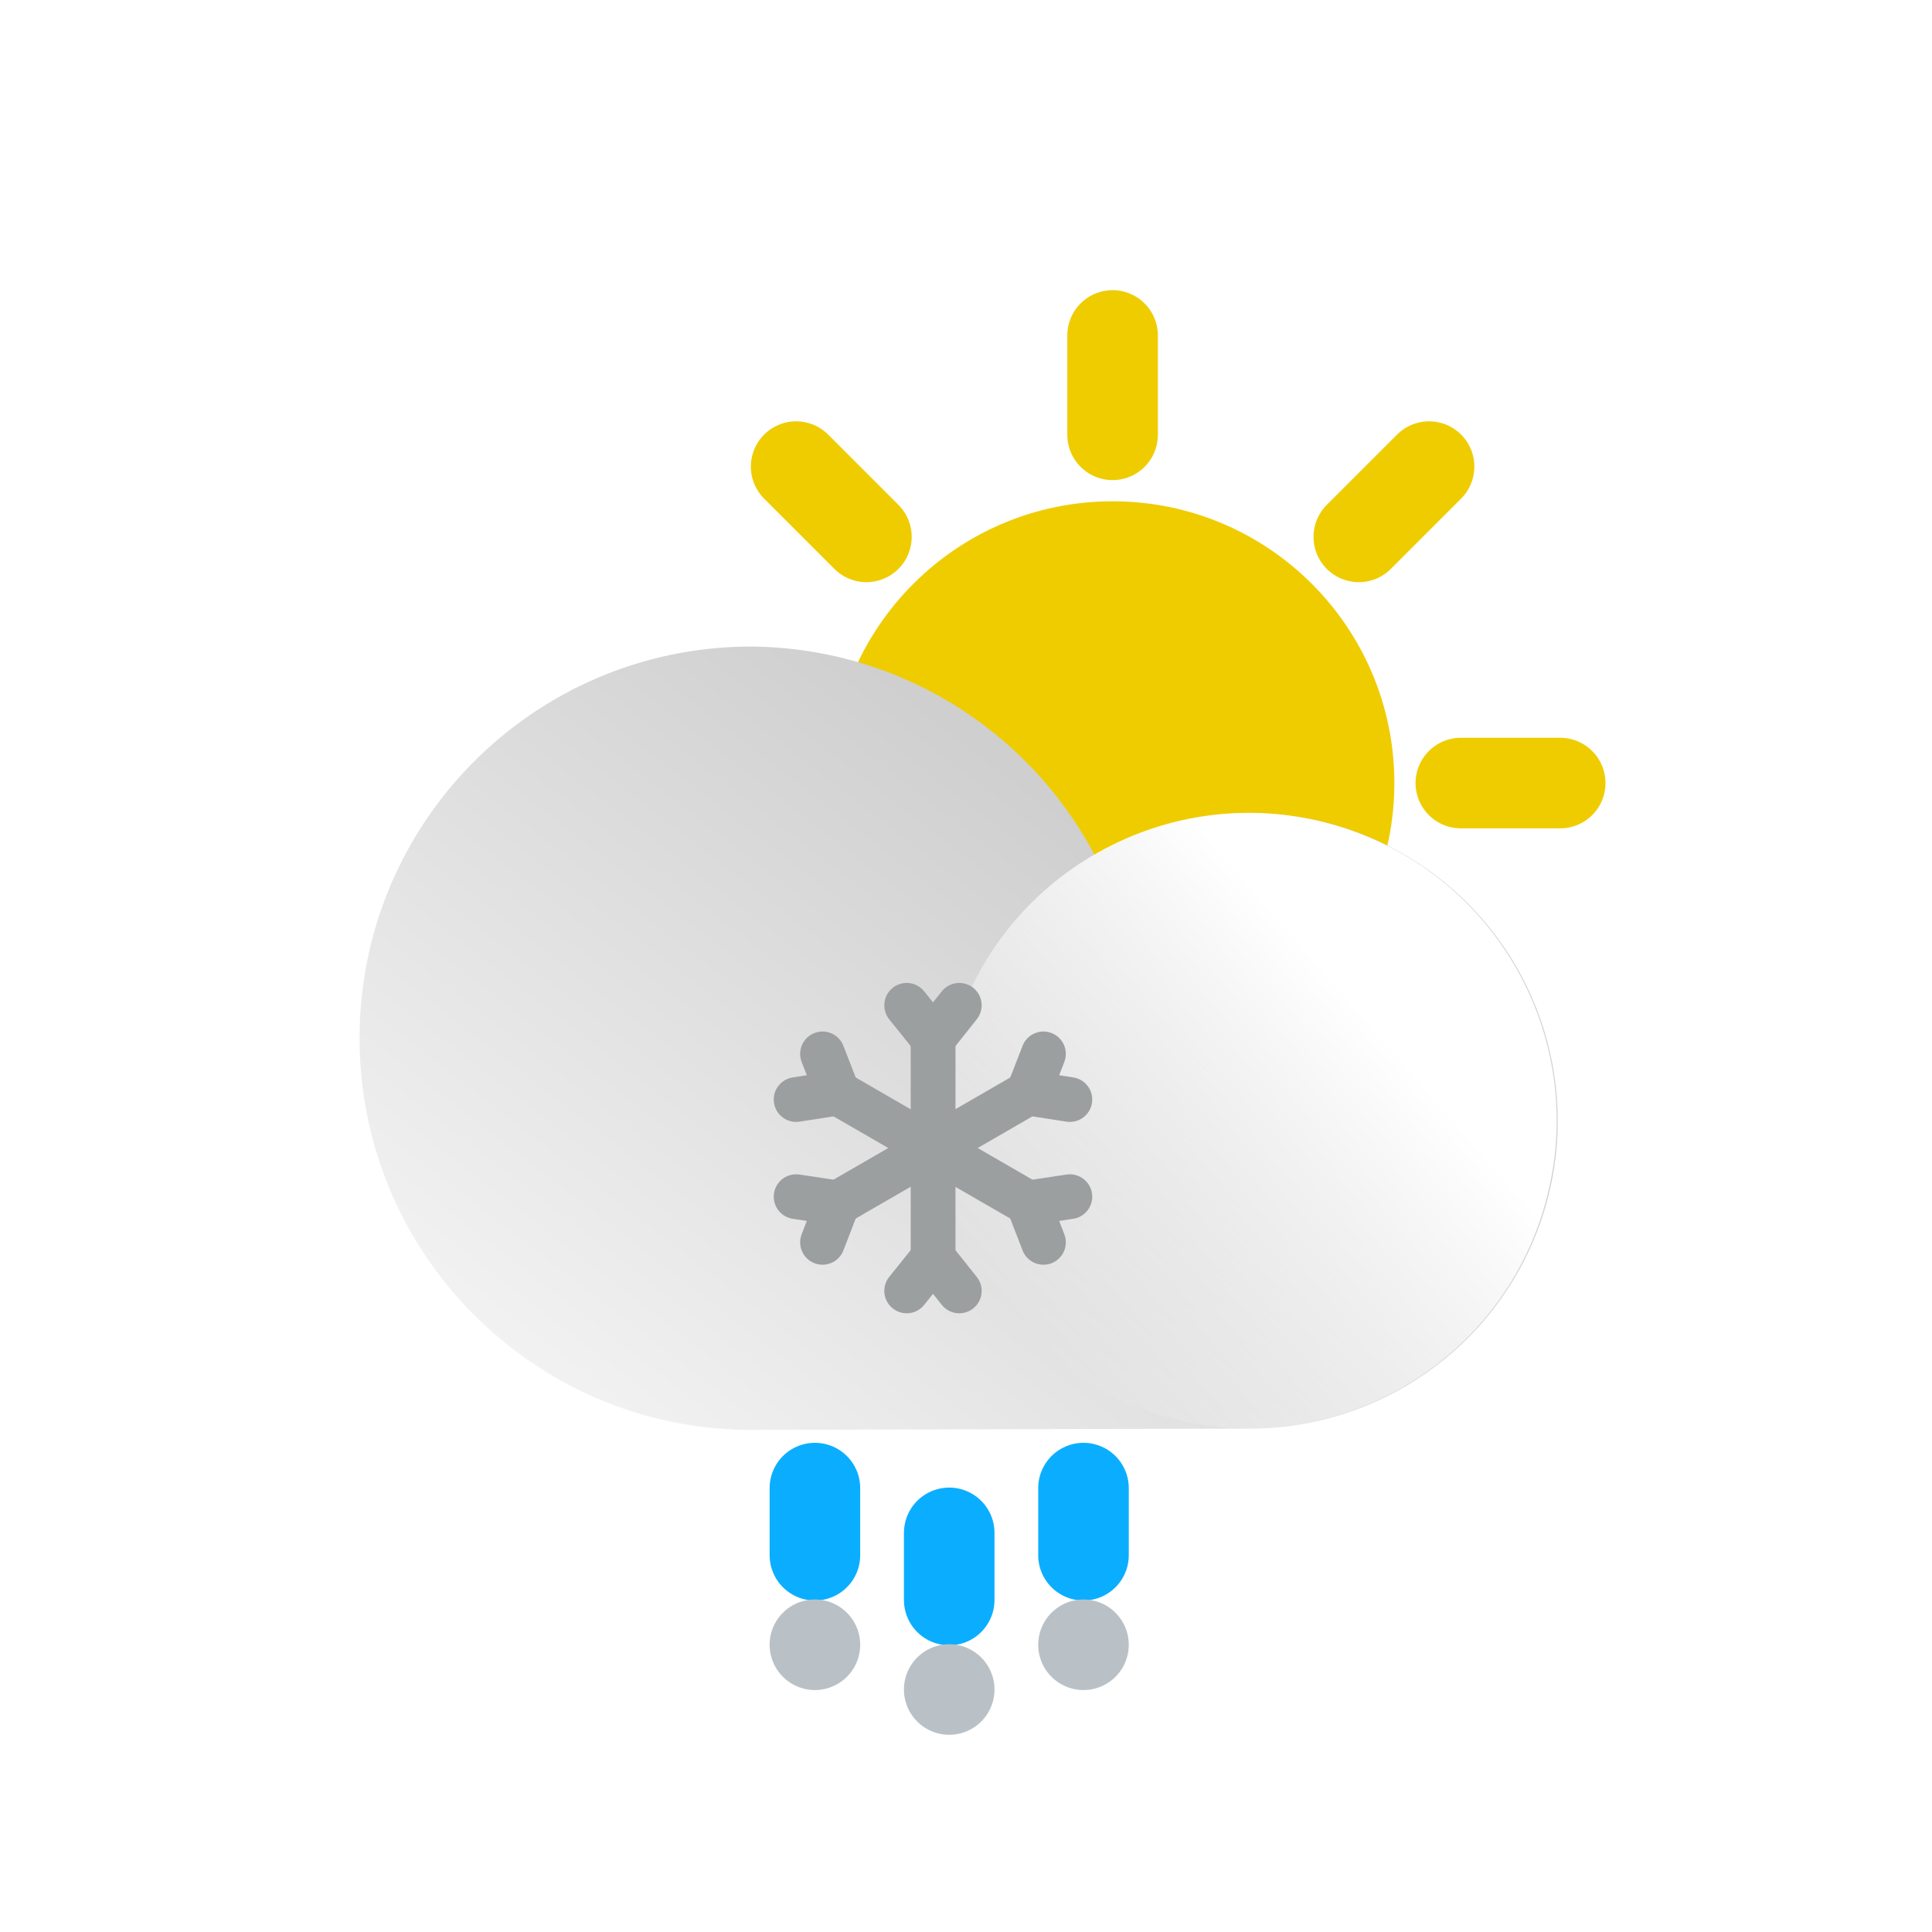
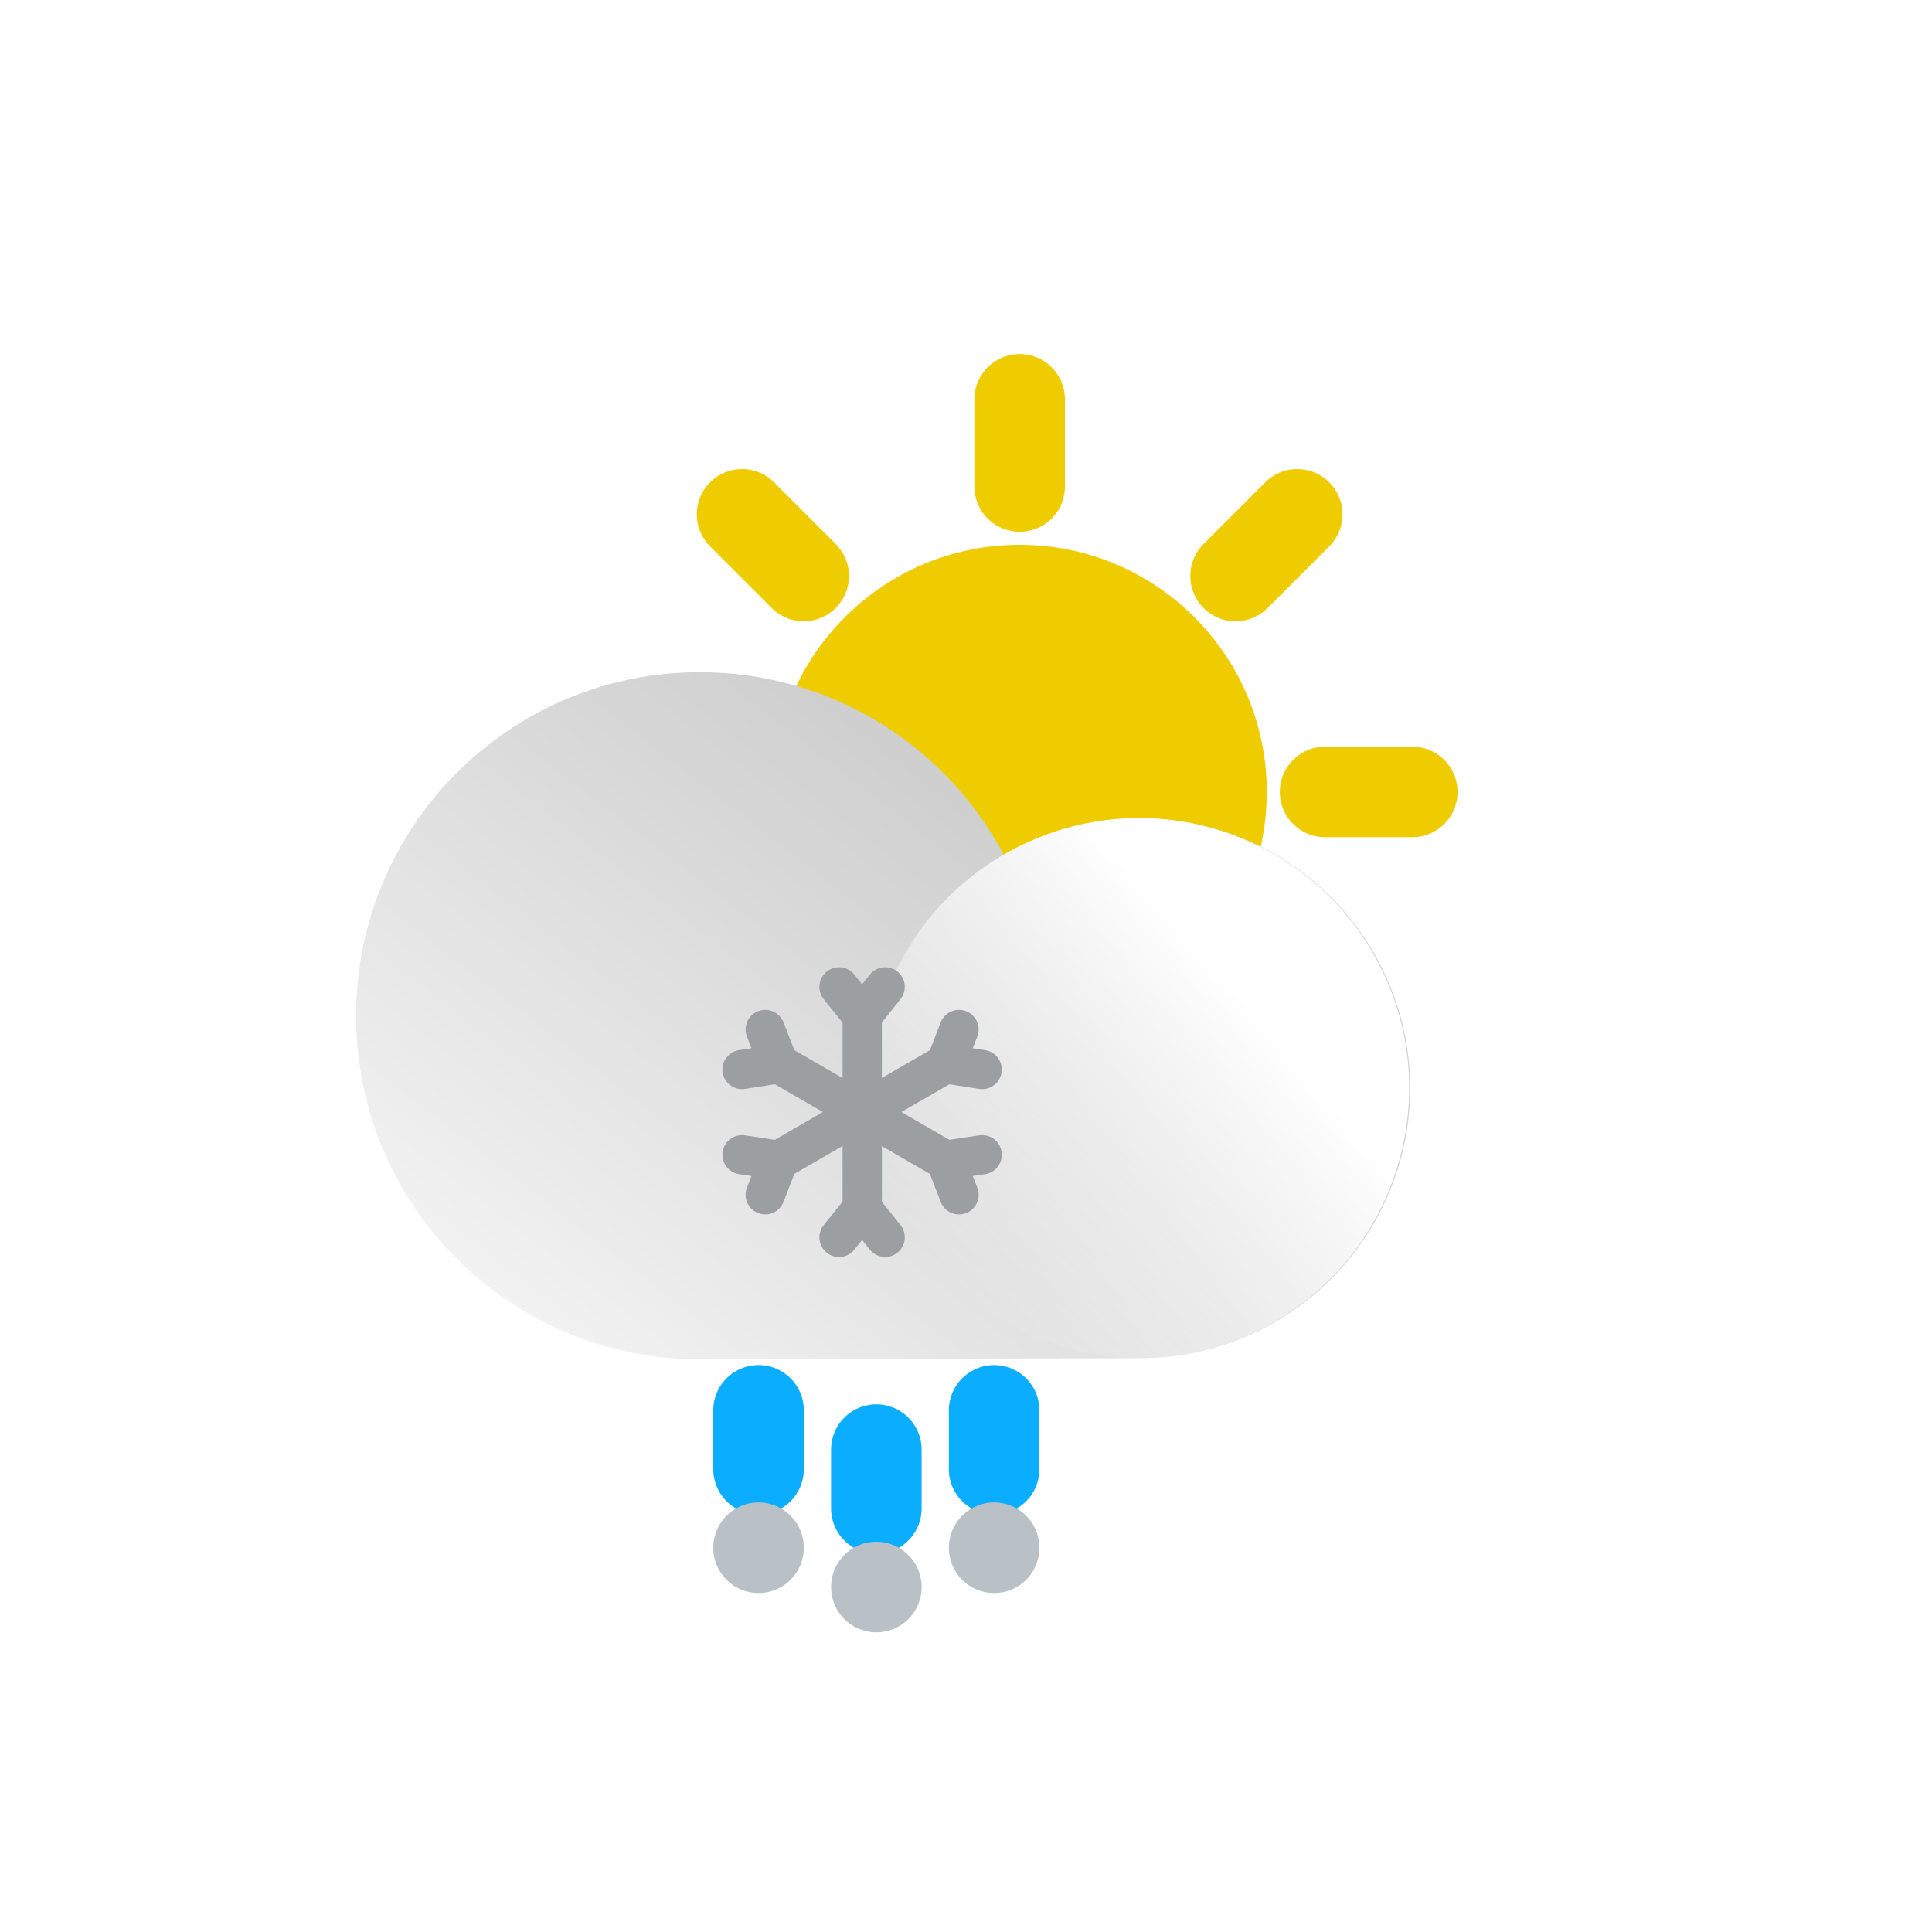
<svg xmlns="http://www.w3.org/2000/svg" data-name="Layer 1" id="Layer_1" viewBox="0 0 64 64" version="1.1">
  <defs id="defs14">
    <style id="style2">.cls-1{fill:#efcc00;}.cls-2,.cls-5,.cls-6{fill:none;stroke-linecap:round;stroke-miterlimit:10;stroke-width:3px;}.cls-2{stroke:#efcc00;}.cls-3{fill:url(#linear-gradient);}.cls-4{fill:url(#linear-gradient-2);}.cls-5{stroke:#0baeff;}.cls-6{stroke:#b9c1c6;}</style>
-     <linearGradient gradientTransform="matrix(-0.7414105,0,0,0.7414105,-53.59601,9.629299)" gradientUnits="userSpaceOnUse" id="linear-gradient" x1="-101.28" x2="-122.37" y1="52.39" y2="25.08">
+     <linearGradient gradientTransform="matrix(-0.6503033,0,0,0.6503033,-45.55991,11.92771)" gradientUnits="userSpaceOnUse" id="linear-gradient" x1="-101.28" x2="-122.37" y1="52.39" y2="25.08">
      <stop offset="0" stop-color="#f2f2f2" id="stop4" />
      <stop offset="1" stop-color="#cfcfcf" id="stop6" />
    </linearGradient>
-     <linearGradient gradientTransform="matrix(0,-0.7414105,-0.7414105,0,-2.912745,-88.83845)" gradientUnits="userSpaceOnUse" id="linear-gradient-2" x1="-191.14" x2="-179.52" y1="23.06" y2="40.7">
+     <linearGradient gradientTransform="matrix(0,-0.6503033,-0.6503033,0,-5.51791,-75.58823)" gradientUnits="userSpaceOnUse" id="linear-gradient-2" x1="-191.14" x2="-179.52" y1="23.06" y2="40.7">
      <stop offset="0.02" stop-color="#fff" id="stop9" />
      <stop offset="1" stop-color="#fff" stop-opacity="0" id="stop11" />
    </linearGradient>
  </defs>
-   <circle class="cls-1" cx="36.856" cy="25.94" r="9.334" id="circle18" style="stroke-width:0.741" />
-   <line class="cls-2" x1="36.856" x2="36.856" y1="11.112" y2="14.404" id="line20" />
-   <line class="cls-2" x1="36.856" x2="36.856" y1="37.477" y2="40.769" id="line22" />
-   <line class="cls-2" x1="22.028" x2="25.327" y1="25.94" y2="25.94" id="line24" />
-   <line class="cls-2" x1="48.392" x2="51.684" y1="25.94" y2="25.94" id="line26" />
-   <line class="cls-2" x1="26.373" x2="28.701" y1="15.457" y2="17.785" id="line28" />
-   <line class="cls-2" x1="45.012" x2="47.34" y1="34.096" y2="36.424" id="line30" />
-   <line class="cls-2" x1="26.373" x2="28.701" y1="36.424" y2="34.096" id="line32" />
-   <line class="cls-2" x1="45.012" x2="47.34" y1="17.785" y2="15.457" id="line34" />
-   <path class="cls-3" d="m 24.771,21.418 a 12.967,12.967 0 0 1 11.492,6.91 10.194,10.194 0 1 1 5.131,18.995 l -16.622,0.044 a 12.975,12.975 0 0 1 0,-25.949 z" id="path36" style="fill:url(#linear-gradient);stroke-width:0.741" />
-   <circle class="cls-4" cx="-24.621" cy="49.835" r="10.194" transform="rotate(-74.39)" id="circle38" style="fill:url(#linear-gradient-2);stroke-width:0.741" />
-   <line class="cls-5" x1="26.995" x2="26.995" y1="49.295" y2="51.519" id="line40" />
-   <line class="cls-6" x1="26.995" x2="26.995" y1="54.485" y2="54.485" id="line42" />
-   <line class="cls-5" x1="31.444" x2="31.444" y1="50.778" y2="53.002" id="line44" />
-   <line class="cls-6" x1="31.444" x2="31.444" y1="55.967" y2="55.967" id="line46" />
-   <line class="cls-5" x1="35.892" x2="35.892" y1="49.295" y2="51.519" id="line48" />
-   <line class="cls-6" x1="35.892" x2="35.892" y1="54.485" y2="54.485" id="line50" />
-   <line class="cls-5" x1="30.91" x2="30.91" y1="34.274" y2="41.784" id="line40-1" style="fill:none;stroke:#9c9fa0;stroke-width:1.483px;stroke-linecap:round;stroke-miterlimit:10" />
-   <polyline class="cls-5" points="33.3 30.79 32.13 32.26 30.95 30.79" id="polyline42" transform="matrix(0.7414105,0,0,0.7414105,7.088441,10.47452)" style="fill:none;stroke:#9c9fa0;stroke-width:2px;stroke-linecap:round;stroke-miterlimit:10" />
-   <polyline class="cls-5" points="30.95 43.55 32.13 42.08 33.3 43.55" id="polyline44" transform="matrix(0.7414105,0,0,0.7414105,7.088441,10.47452)" style="fill:none;stroke:#9c9fa0;stroke-width:2px;stroke-linecap:round;stroke-miterlimit:10" />
-   <line class="cls-5" x1="34.157" x2="27.655" y1="36.15" y2="39.909" id="line46-8" style="fill:none;stroke:#9c9fa0;stroke-width:1.483px;stroke-linecap:round;stroke-miterlimit:10" />
-   <polyline class="cls-5" points="38.24 35 36.38 34.71 37.06 32.96" id="polyline48" transform="matrix(0.7414105,0,0,0.7414105,7.088441,10.47452)" style="fill:none;stroke:#9c9fa0;stroke-width:2px;stroke-linecap:round;stroke-miterlimit:10" />
-   <polyline class="cls-5" points="26.01 39.34 27.87 39.62 27.19 41.38" id="polyline50" transform="matrix(0.7414105,0,0,0.7414105,7.088441,10.47452)" style="fill:none;stroke:#9c9fa0;stroke-width:2px;stroke-linecap:round;stroke-miterlimit:10" />
-   <line class="cls-5" x1="34.157" x2="27.655" y1="39.909" y2="36.15" id="line52" style="fill:none;stroke:#9c9fa0;stroke-width:1.483px;stroke-linecap:round;stroke-miterlimit:10" />
-   <polyline class="cls-5" points="37.06 41.38 36.38 39.62 38.24 39.34" id="polyline54" transform="matrix(0.7414105,0,0,0.7414105,7.088441,10.47452)" style="fill:none;stroke:#9c9fa0;stroke-width:2px;stroke-linecap:round;stroke-miterlimit:10" />
-   <polyline class="cls-5" points="27.19 32.96 27.87 34.71 26.01 35" id="polyline56" transform="matrix(0.7414105,0,0,0.7414105,7.088441,10.47452)" style="fill:none;stroke:#9c9fa0;stroke-width:2px;stroke-linecap:round;stroke-miterlimit:10" />
+   <circle class="cls-1" cx="33.777" cy="26.234" id="circle18" style="stroke-width:0.65" r="8.187" />
+   <line class="cls-2" x1="33.777" x2="33.777" y1="13.228" y2="16.116" id="line20" />
+   <line class="cls-2" x1="33.777" x2="33.777" y1="36.353" y2="39.24" id="line22" />
+   <line class="cls-2" x1="20.771" x2="23.665" y1="26.234" y2="26.234" id="line24" />
+   <line class="cls-2" x1="43.896" x2="46.783" y1="26.234" y2="26.234" id="line26" />
+   <line class="cls-2" x1="24.582" x2="26.624" y1="17.039" y2="19.081" id="line28" />
+   <line class="cls-2" x1="40.93" x2="42.972" y1="33.388" y2="35.43" id="line30" />
+   <line class="cls-2" x1="24.582" x2="26.624" y1="35.43" y2="33.388" id="line32" />
+   <line class="cls-2" x1="40.93" x2="42.972" y1="19.081" y2="17.039" id="line34" />
+   <path class="cls-3" d="m 23.177,22.268 a 11.374,11.374 0 0 1 10.08,6.061 8.942,8.942 0 1 1 4.5,16.661 l -14.58,0.039 a 11.38,11.38 0 0 1 0,-22.761 z" id="path36" style="fill:url(#linear-gradient);stroke-width:0.65" />
+   <circle class="cls-4" cx="-24.559" cy="46.044" transform="rotate(-74.39)" id="circle38" style="fill:url(#linear-gradient-2);stroke-width:0.65" r="8.942" />
+   <line class="cls-5" x1="25.128" x2="25.128" y1="46.719" y2="48.67" id="line40" />
+   <line class="cls-6" x1="25.128" x2="25.128" y1="51.271" y2="51.271" id="line42" />
+   <line class="cls-5" x1="29.03" x2="29.03" y1="48.02" y2="49.97" id="line44" />
+   <line class="cls-6" x1="29.03" x2="29.03" y1="52.572" y2="52.572" id="line46" />
+   <line class="cls-5" x1="32.932" x2="32.932" y1="46.719" y2="48.67" id="line48" />
+   <line class="cls-6" x1="32.932" x2="32.932" y1="51.271" y2="51.271" id="line50" />
+   <line class="cls-5" x1="28.562" x2="28.562" y1="33.544" y2="40.131" id="line40-1" style="fill:none;stroke:#9c9fa0;stroke-width:1.301px;stroke-linecap:round;stroke-miterlimit:10" />
+   <polyline class="cls-5" points="33.3 30.79 32.13 32.26 30.95 30.79" id="polyline42" transform="matrix(0.6503033,0,0,0.6503033,7.667414,12.66907)" style="fill:none;stroke:#9c9fa0;stroke-width:2px;stroke-linecap:round;stroke-miterlimit:10" />
+   <polyline class="cls-5" points="30.95 43.55 32.13 42.08 33.3 43.55" id="polyline44" transform="matrix(0.6503033,0,0,0.6503033,7.667414,12.66907)" style="fill:none;stroke:#9c9fa0;stroke-width:2px;stroke-linecap:round;stroke-miterlimit:10" />
+   <line class="cls-5" x1="31.41" x2="25.707" y1="35.189" y2="38.486" id="line46-8" style="fill:none;stroke:#9c9fa0;stroke-width:1.301px;stroke-linecap:round;stroke-miterlimit:10" />
+   <polyline class="cls-5" points="38.24 35 36.38 34.71 37.06 32.96" id="polyline48" transform="matrix(0.6503033,0,0,0.6503033,7.667414,12.66907)" style="fill:none;stroke:#9c9fa0;stroke-width:2px;stroke-linecap:round;stroke-miterlimit:10" />
+   <polyline class="cls-5" points="26.01 39.34 27.87 39.62 27.19 41.38" id="polyline50" transform="matrix(0.6503033,0,0,0.6503033,7.667414,12.66907)" style="fill:none;stroke:#9c9fa0;stroke-width:2px;stroke-linecap:round;stroke-miterlimit:10" />
+   <line class="cls-5" x1="31.41" x2="25.707" y1="38.486" y2="35.189" id="line52" style="fill:none;stroke:#9c9fa0;stroke-width:1.301px;stroke-linecap:round;stroke-miterlimit:10" />
+   <polyline class="cls-5" points="37.06 41.38 36.38 39.62 38.24 39.34" id="polyline54" transform="matrix(0.6503033,0,0,0.6503033,7.667414,12.66907)" style="fill:none;stroke:#9c9fa0;stroke-width:2px;stroke-linecap:round;stroke-miterlimit:10" />
+   <polyline class="cls-5" points="27.19 32.96 27.87 34.71 26.01 35" id="polyline56" transform="matrix(0.6503033,0,0,0.6503033,7.667414,12.66907)" style="fill:none;stroke:#9c9fa0;stroke-width:2px;stroke-linecap:round;stroke-miterlimit:10" />
</svg>
